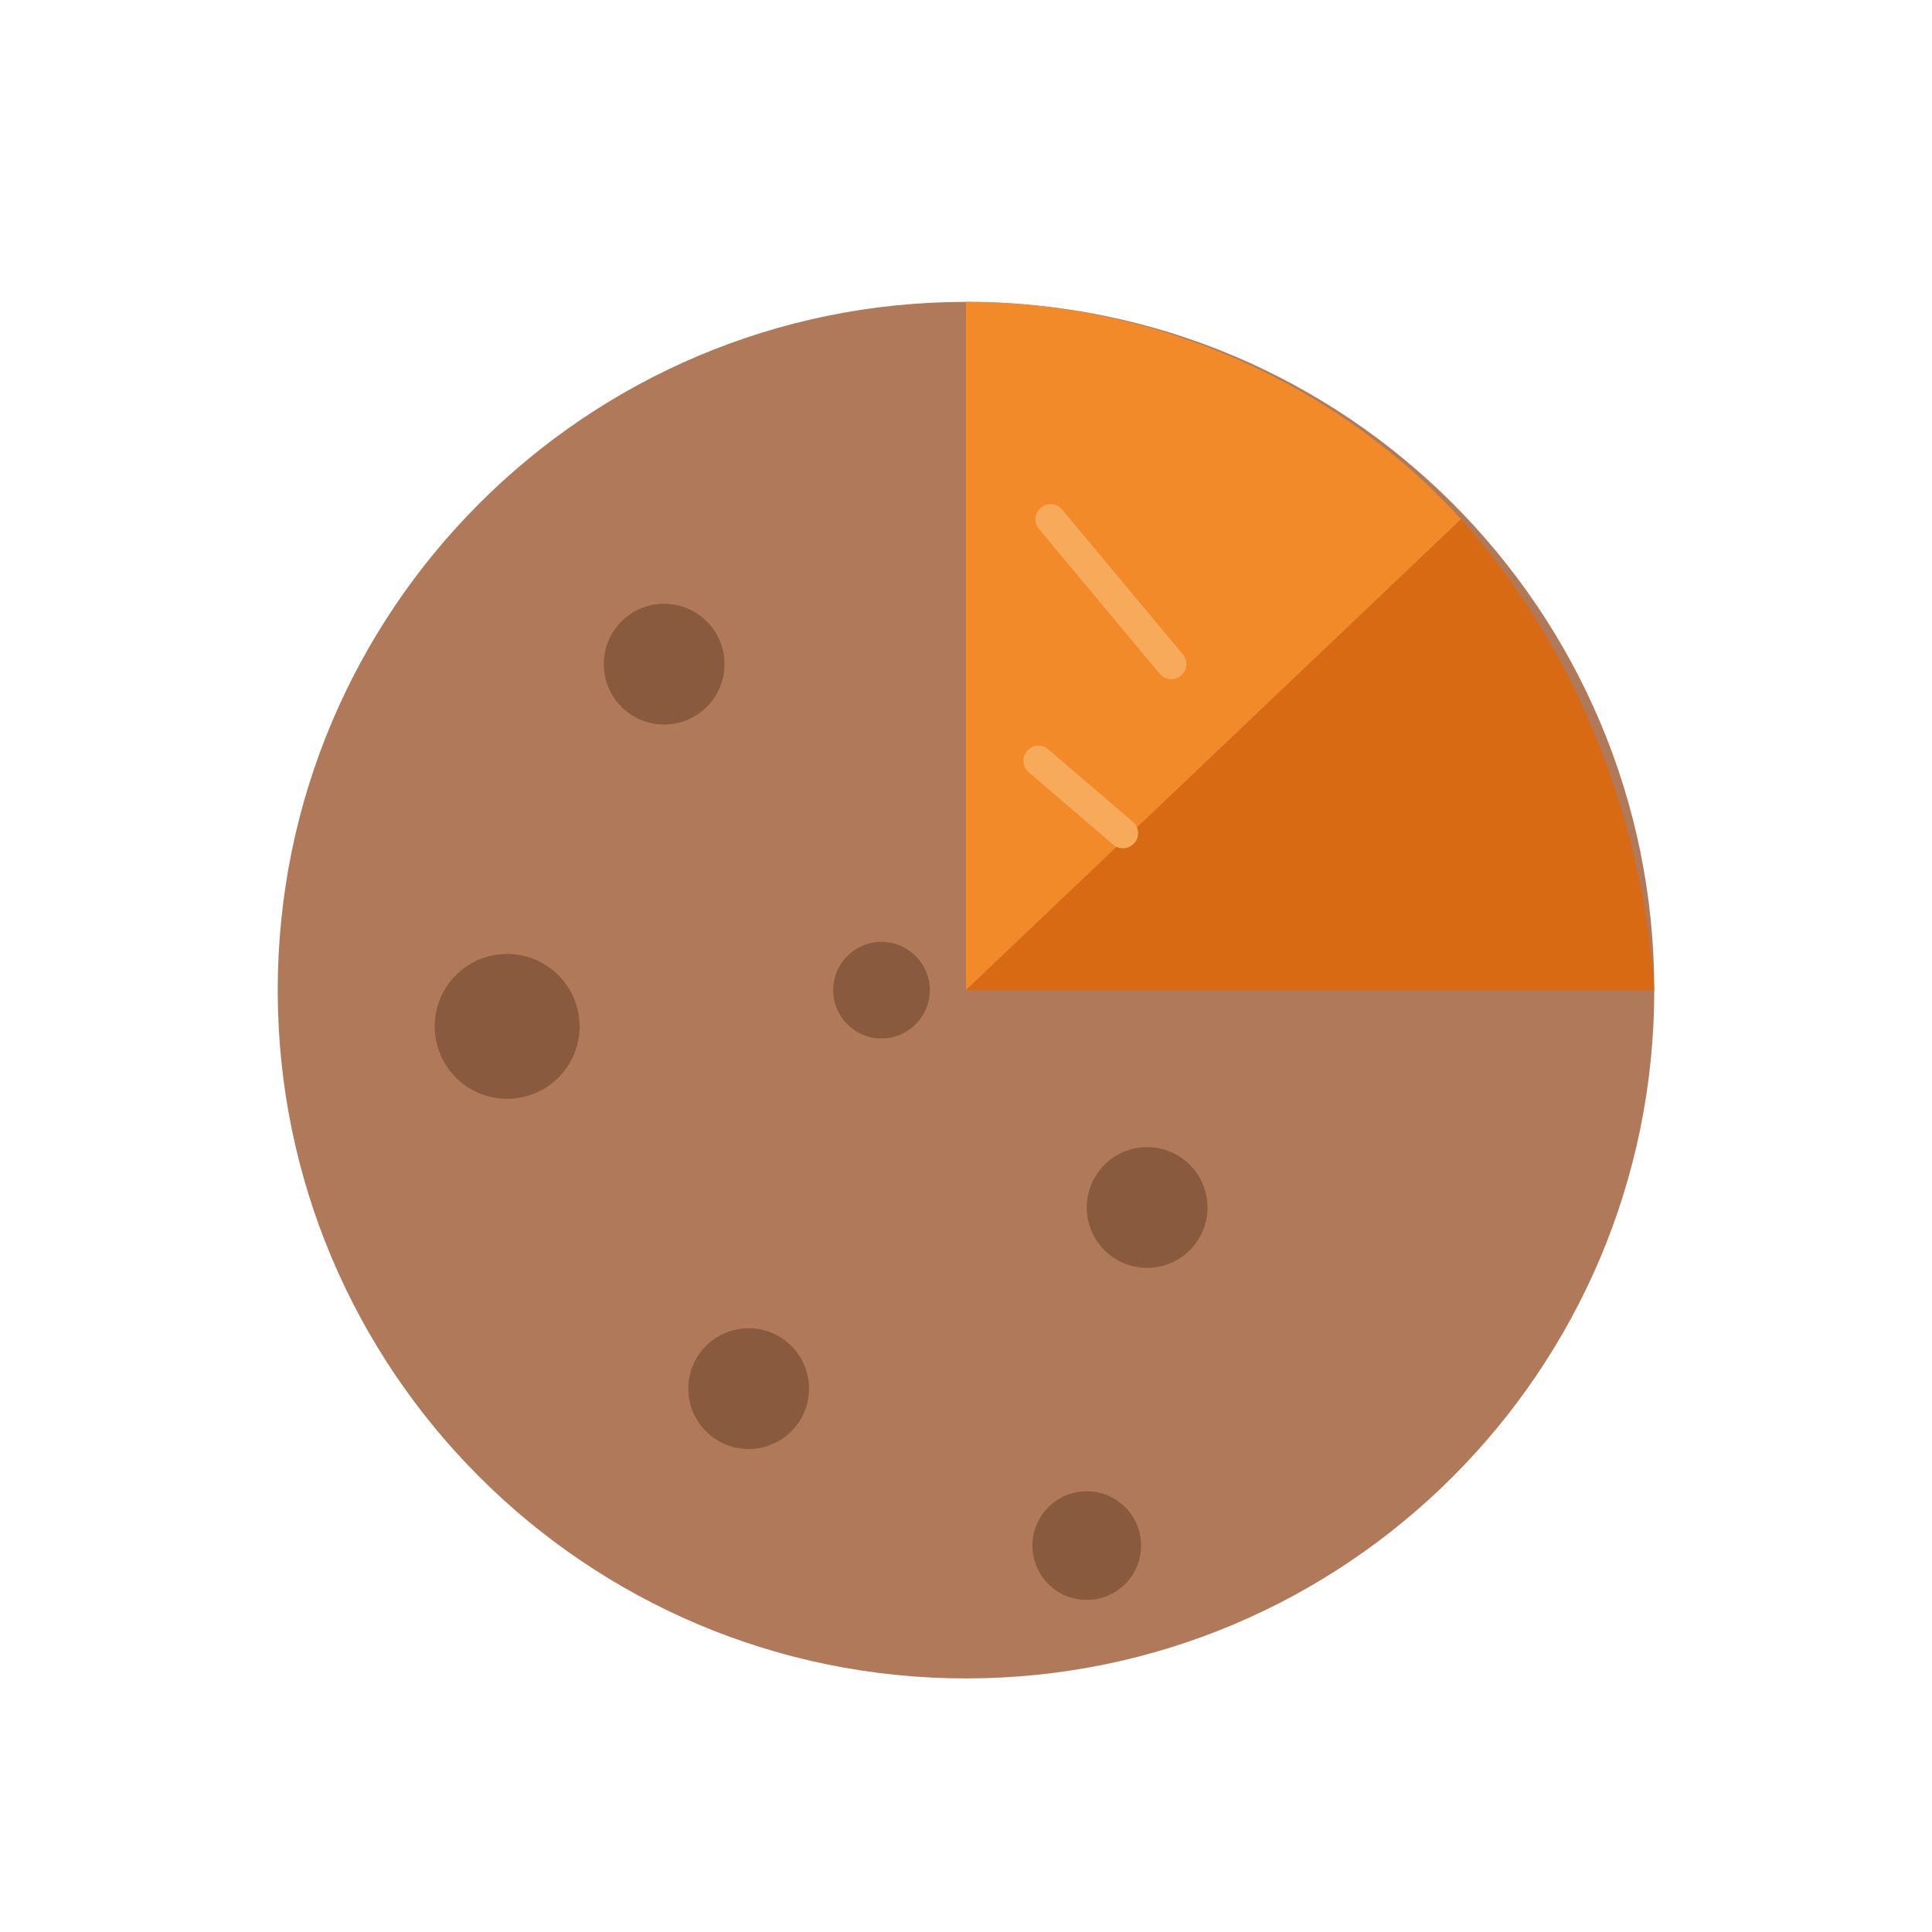
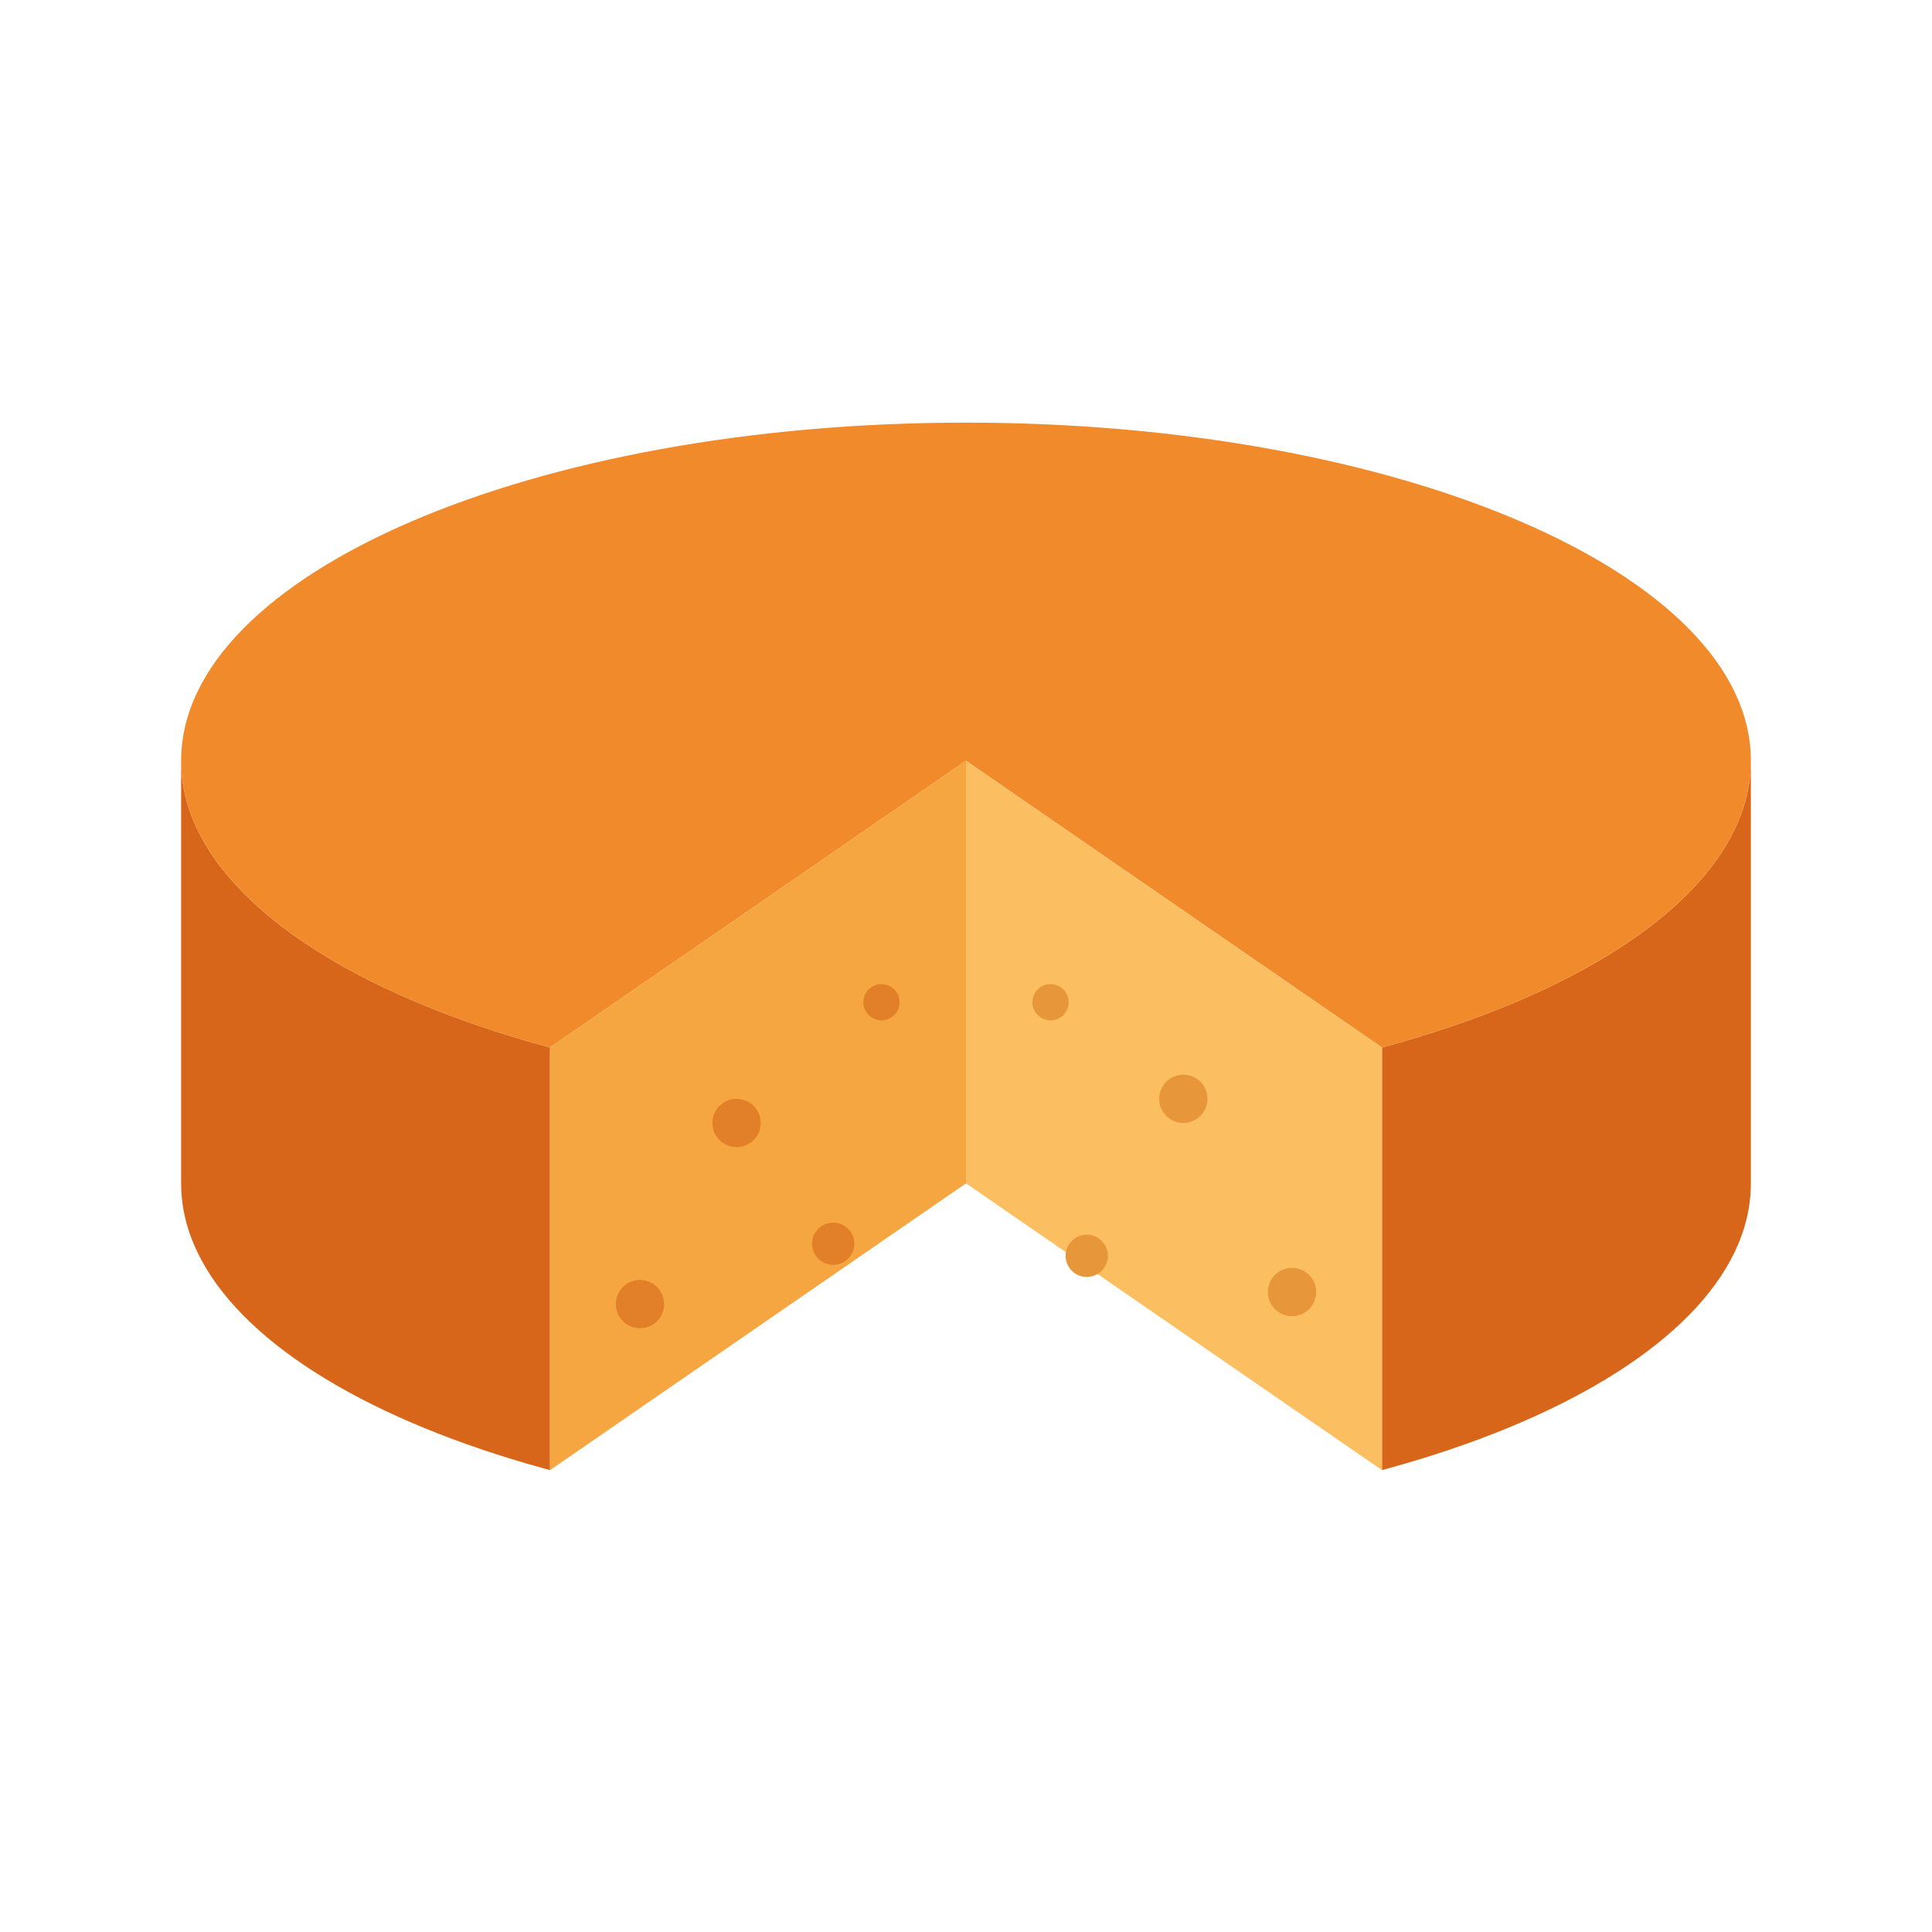
<svg xmlns="http://www.w3.org/2000/svg" viewBox="0 0 32 32">
-   <circle cx="16" cy="16.4" r="11.4" fill="#b07a5a" />
-   <circle cx="11" cy="11" r="1" fill="#8a5a3e" />
-   <circle cx="8.4" cy="17" r="1.2" fill="#8a5a3e" />
-   <circle cx="12.4" cy="23" r="1" fill="#8a5a3e" />
-   <circle cx="18" cy="25.6" r="0.9" fill="#8a5a3e" />
-   <circle cx="14.6" cy="16.4" r="0.8" fill="#8a5a3e" />
-   <circle cx="19" cy="20" r="1" fill="#8a5a3e" />
-   <path fill="#f28a2a" d="M16 16.4V5c3.2 0 6.2 1.4 8.2 3.6z" />
-   <path fill="#d86a14" d="M16 16.4l8.2-7.8c1.8 2 3 4.8 3.2 7.8z" />
-   <path fill="none" stroke="#f6aa5a" stroke-linecap="round" stroke-width="0.5" d="M17.4 8.6l2 2.4M17.2 12.6l1.4 1.2" />
+   <clipPath id="mi1">
+     <path fill-rule="evenodd" d="M0 0h32v32H0zM16 12.6L9.11 17.35L9.11 24.35L16 42L22.89 24.35L22.89 17.35z" />
+   </clipPath>
+   <g clip-path="url(#mi1)">
+     <path fill="#d8661a" d="M3 12.6a13 5.6 0 0 0 26 0v7a13 5.6 0 0 1 -26 0z" />
+     <ellipse cx="16" cy="12.6" rx="13" ry="5.6" fill="#f08a2a" />
+   </g>
+   <path fill="#f6a640" d="M16 12.6L9.11 17.35v7L16 19.6z" />
+   <path fill="#fbbf62" d="M16 12.6L22.89 17.35v7L16 19.6z" />
+   <circle cx="12.2" cy="18.6" r=".4" fill="#e2802a" />
+   <circle cx="13.8" cy="20.6" r=".35" fill="#e2802a" />
+   <circle cx="10.6" cy="21.6" r=".4" fill="#e2802a" />
+   <circle cx="14.6" cy="16.6" r=".3" fill="#e2802a" />
+   <circle cx="19.6" cy="18.2" r=".4" fill="#e8963a" />
+   <circle cx="18" cy="20.8" r=".35" fill="#e8963a" />
+   <circle cx="21.4" cy="21.4" r=".4" fill="#e8963a" />
+   <circle cx="17.4" cy="16.6" r=".3" fill="#e8963a" />
</svg>
